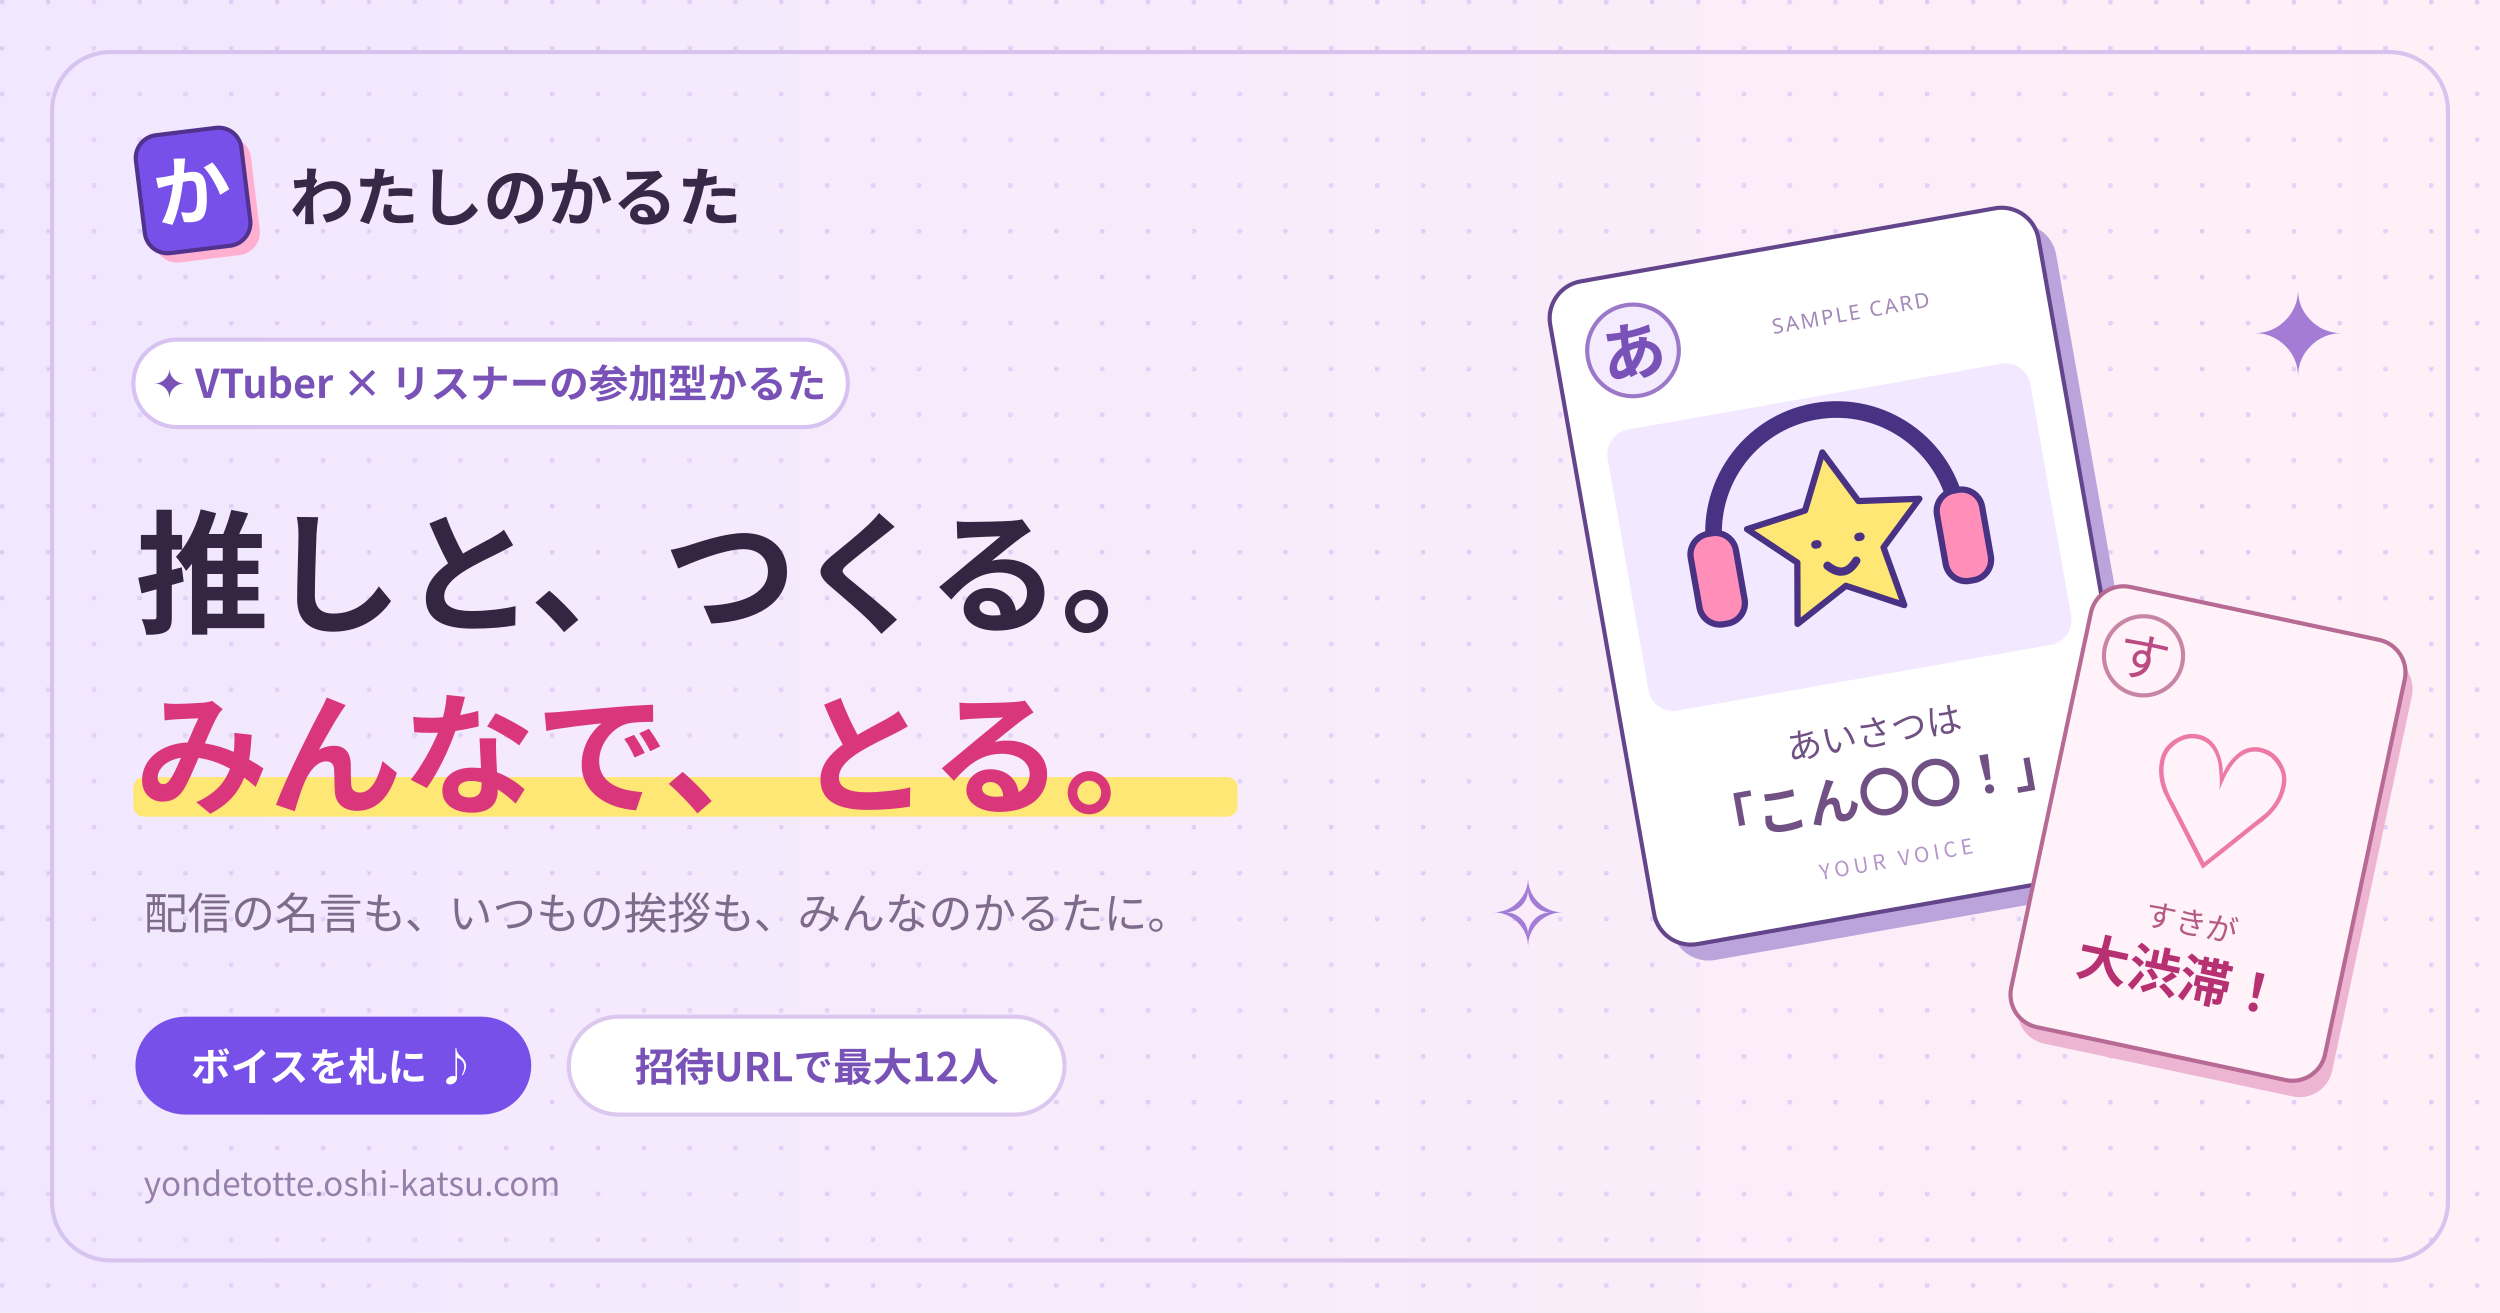
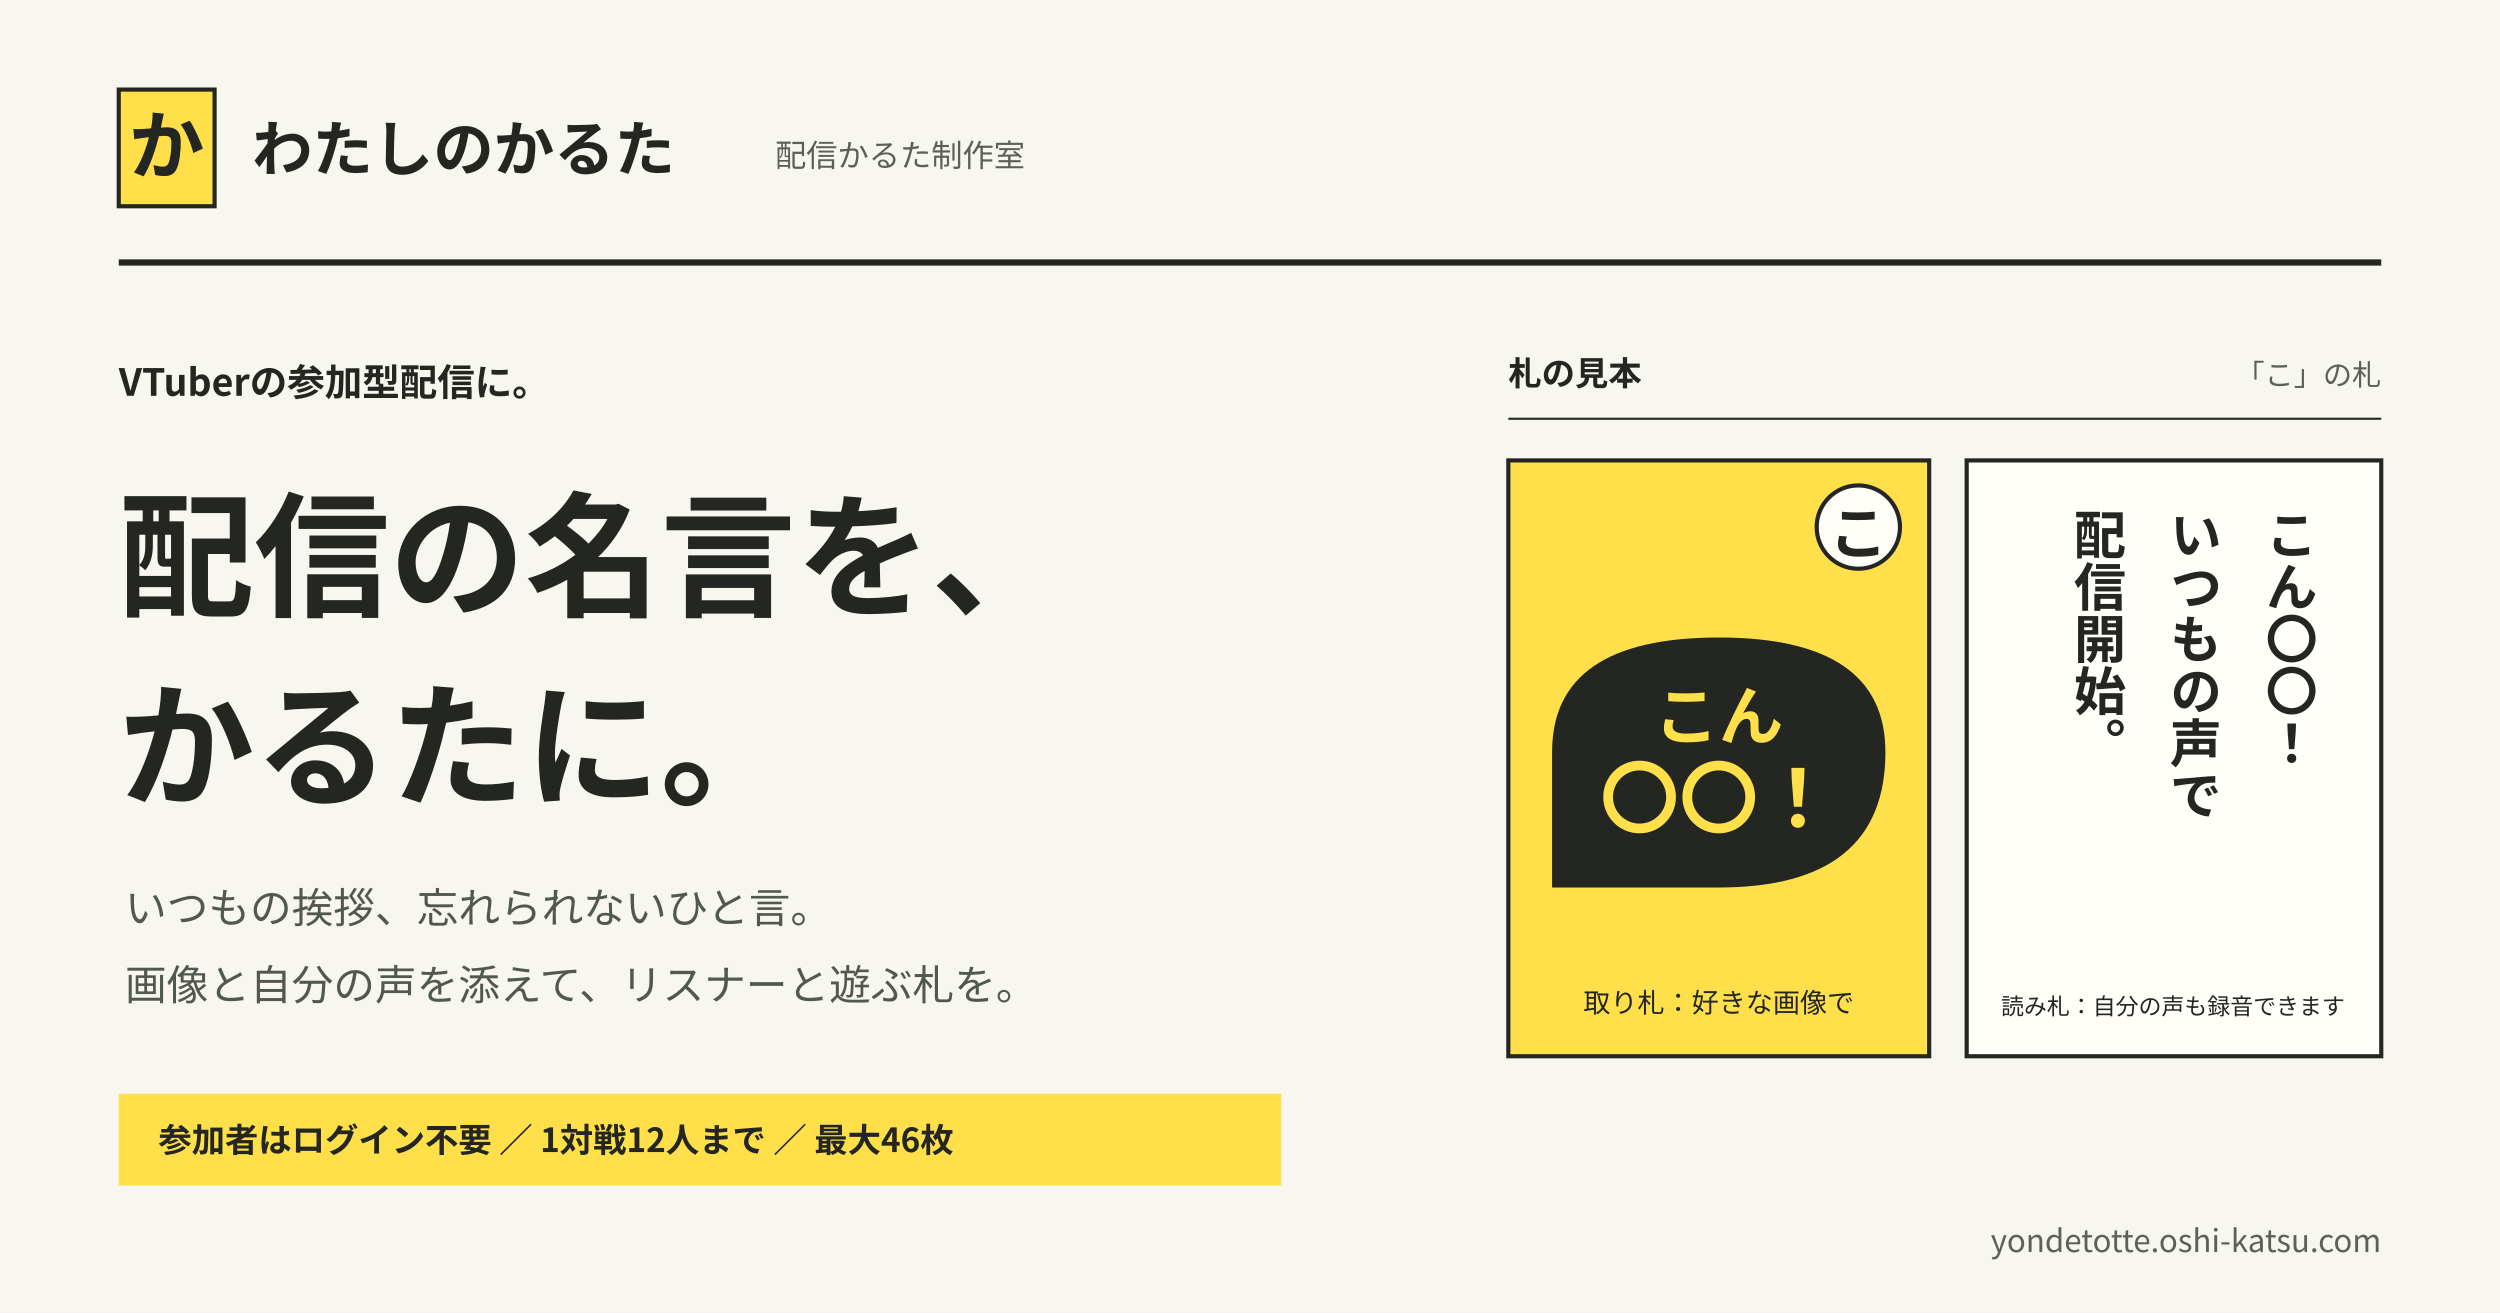
<svg xmlns="http://www.w3.org/2000/svg" width="1200" height="630" viewBox="0 0 1200 630" role="img" aria-labelledby="title desc">
-   <defs>
-     <linearGradient id="bg">
-       <stop stop-color="#f1e7ff" />
-       <stop offset="1" stop-color="#fff0f7" />
-     </linearGradient>
-     <pattern id="dots" width="22" height="22" patternUnits="userSpaceOnUse">
-       <circle cx="1" cy="1" r="1.2" fill="#dcccf2" />
-     </pattern>
-   </defs>
-   <rect width="1200" height="630" fill="url(#bg)" />
-   <rect width="1200" height="630" fill="url(#dots)" />
-   <rect x="25" y="25" width="1150" height="580" rx="28" fill="none" stroke="#d7c3ee" stroke-width="2" />
-   <g font-family="Noto Sans CJK JP, Noto Sans JP, sans-serif">
-     <g transform="translate(67 63) rotate(-7 25 27)">
-       <rect width="51" height="57" rx="11" fill="#ffb0d1" x="4" y="5" />
-       <rect width="51" height="57" rx="11" fill="#7650e8" stroke="#51328d" stroke-width="2" />
-       <text x="25" y="42" text-anchor="middle" font-size="37" fill="white" font-weight="900">か</text>
+   <rect width="1200" height="630" fill="#f7f6ef" />
+   <g font-family="Noto Sans CJK JP, Noto Sans JP, sans-serif" fill="#242622">
+     <rect x="57" y="43" width="46" height="56" fill="#ffe04b" stroke="#242622" stroke-width="2" />
+     <text x="80" y="83" text-anchor="middle" font-size="36" font-weight="900">か</text>
+     <text x="121" y="82" font-size="29" font-weight="900">わたしのかるた</text>
+     <text x="372" y="80" font-size="15" fill="#5b6159">配信かるた制作室</text>
+     <path d="M57 126H1143" stroke="#242622" stroke-width="3" />
+     <text x="57" y="190" font-size="18" font-weight="700">VTuberの参加型配信に。</text>
+     <text x="57" y="291" font-size="65" font-weight="900">配信の名言を、</text>
+     <text x="57" y="382" font-size="65" font-weight="900">かるたに。</text>
+     <text x="60" y="443" font-size="20" fill="#51584c">いつもの挨拶、忘れられないひと言。</text>
+     <text x="60" y="480" font-size="20" fill="#51584c">画像と自分の声を添えて、リスナーと遊ぶ札を。</text>
+     <rect x="57" y="525" width="558" height="44" fill="#ffe04b" />
+     <text x="76" y="553" font-size="16" font-weight="700">参加者はログイン不要 ／ 1対戦12人まで ／ 最大46枚</text>
+     <text x="1143" y="601" text-anchor="end" font-size="15" fill="#5b6159">yondetotte.oshi-katsu.com</text>
+     <text x="724" y="185" font-size="16" font-weight="700">札の見本</text>
+     <text x="1143" y="185" text-anchor="end" font-size="14" fill="#5b6159">「こ」の札</text>
+     <path d="M724 201H1143" stroke="#242622" />
+     <rect x="724" y="221" width="202" height="286" fill="#ffe04b" stroke="#242622" stroke-width="2" />
+     <circle cx="892" cy="253" r="20" fill="#fffef9" stroke="#242622" stroke-width="2" />
+     <text x="892" y="266" text-anchor="middle" font-size="28" font-weight="700">こ</text>
+     <path d="M745 361Q745 306 825 306Q905 306 905 361Q905 426 825 426H745Z" fill="#242622" />
+     <text x="825" y="355" text-anchor="middle" font-size="31" fill="#ffe04b" font-weight="700">こん</text>
+     <text x="825" y="397" text-anchor="middle" font-size="38" fill="#ffe04b" font-weight="900">〇〇！</text>
+     <text x="825" y="486" text-anchor="middle" font-size="13">取り札：好きな画像で</text>
+     <rect x="944" y="221" width="199" height="286" fill="#fffef9" stroke="#242622" stroke-width="2" />
+     <g font-size="25" font-weight="700" writing-mode="vertical-rl">
+       <text x="1100" y="244">こん〇〇！</text>
+       <text x="1054" y="244">いつもの声で</text>
+       <text x="1008" y="244">配信開始。</text>
    </g>
-     <text x="139" y="106" fill="#382847" font-size="31" font-weight="900">わたしのかるた</text>
-     <rect x="64" y="163" width="343" height="42" rx="21" fill="white" stroke="#d7c2f2" stroke-width="2" />
-     <text x="235" y="191" text-anchor="middle" fill="#7952b7" font-size="19" font-weight="700">✦ VTuber × リスナーの参加型かるた</text>
-     <text x="65" y="299" fill="#342543" font-size="64" font-weight="900">推しと、つくる。</text>
-     <rect x="64" y="373" width="530" height="19" rx="5" fill="#ffe775" />
-     <text x="65" y="386" fill="#d9367b" font-size="64" font-weight="900">みんなで、とる。</text>
-     <text x="69" y="446" fill="#7e6b8b" font-size="21">配信の名言も、いつもの挨拶も、みんなのかるたに。</text>
-     <rect x="65" y="488" width="190" height="47" rx="24" fill="#7650e8" />
-     <text x="160" y="519" text-anchor="middle" fill="white" font-size="19" font-weight="700">ボイスを札に ♪</text>
-     <rect x="273" y="488" width="238" height="47" rx="24" fill="white" stroke="#dcc8ef" stroke-width="2" />
-     <text x="392" y="519" text-anchor="middle" fill="#7952b7" font-size="19" font-weight="700">招待URLで最大12人</text>
-     <text x="69" y="574" fill="#9680aa" font-size="16">yondetotte.oshi-katsu.com</text>
-   </g>
-   <g transform="translate(768 115) rotate(-10 119 166)">
-     <rect x="7" y="9" width="238" height="323" rx="18" fill="#bba3dc" />
-     <rect width="238" height="323" rx="18" fill="white" stroke="#63458c" stroke-width="2" />
-     <circle cx="37" cy="37" r="22" fill="#f4ebff" stroke="#9c79c8" stroke-width="2" />
-     <text x="37" y="49" text-anchor="middle" font-family="sans-serif" font-size="31" fill="#7952b7" font-weight="700">あ</text>
-     <text x="143" y="41" text-anchor="middle" font-size="10" fill="#a288b7" font-family="sans-serif" letter-spacing="1">SAMPLE CARD</text>
-     <rect x="16" y="74" width="206" height="137" rx="12" fill="#f2e8ff" />
-     <g transform="translate(38 82)">
-       <path d="M21 70V58a59 59 0 0 1 118 0v12" fill="none" stroke="#493183" stroke-width="8" />
-       <rect x="9" y="48" width="22" height="44" rx="10" fill="#ff8eb9" stroke="#493183" stroke-width="3" />
-       <rect x="129" y="48" width="22" height="44" rx="10" fill="#ff8eb9" stroke="#493183" stroke-width="3" />
-       <path d="m80 19 13 26 29 4-21 20 5 29-26-14-26 14 5-29-21-20 29-4Z" fill="#ffe775" stroke="#493183" stroke-width="3" stroke-linejoin="round" />
-       <path d="M69 62h1m20 0h1M73 73q7 8 14 0" fill="none" stroke="#493183" stroke-width="4" stroke-linecap="round" />
-     </g>
-     <g text-anchor="middle" font-family="Noto Sans CJK JP, sans-serif" fill="#715183">
-       <text x="119" y="244" font-size="17">あいさつは</text>
-       <text x="119" y="276" font-size="25" font-weight="700">「こん〇〇！」</text>
-       <text x="119" y="303" font-size="10" fill="#b595ca" letter-spacing="2">YOUR VOICE</text>
-     </g>
-   </g>
-   <g transform="translate(982 292) rotate(12 77 112)">
-     <rect x="5" y="7" width="154" height="216" rx="16" fill="#edb5d2" />
-     <rect width="154" height="216" rx="16" fill="#fff2f8" stroke="#b66a94" stroke-width="2" />
-     <circle cx="29" cy="31" r="19" fill="none" stroke="#c985a6" stroke-width="2" />
-     <text x="29" y="41" text-anchor="middle" font-size="25" fill="#ba4a82" font-family="sans-serif">す</text>
-     <text x="78" y="125" text-anchor="middle" fill="#ec79a7" font-size="86" font-family="sans-serif">♡</text>
-     <text x="78" y="157" text-anchor="middle" fill="#b45b84" font-size="15" font-family="sans-serif">すきが</text>
-     <text x="78" y="187" text-anchor="middle" fill="#b73172" font-size="25" font-weight="700" font-family="sans-serif">大渋滞！</text>
-   </g>
-   <g fill="#a47cd6" font-family="sans-serif">
-     <text x="1080" y="180" font-size="55">✦</text>
-     <text x="715" y="454" font-size="44">✧</text>
+     <text x="1043" y="487" text-anchor="middle" font-size="11">読み札：自分の声も録音できます</text>
  </g>
</svg>
